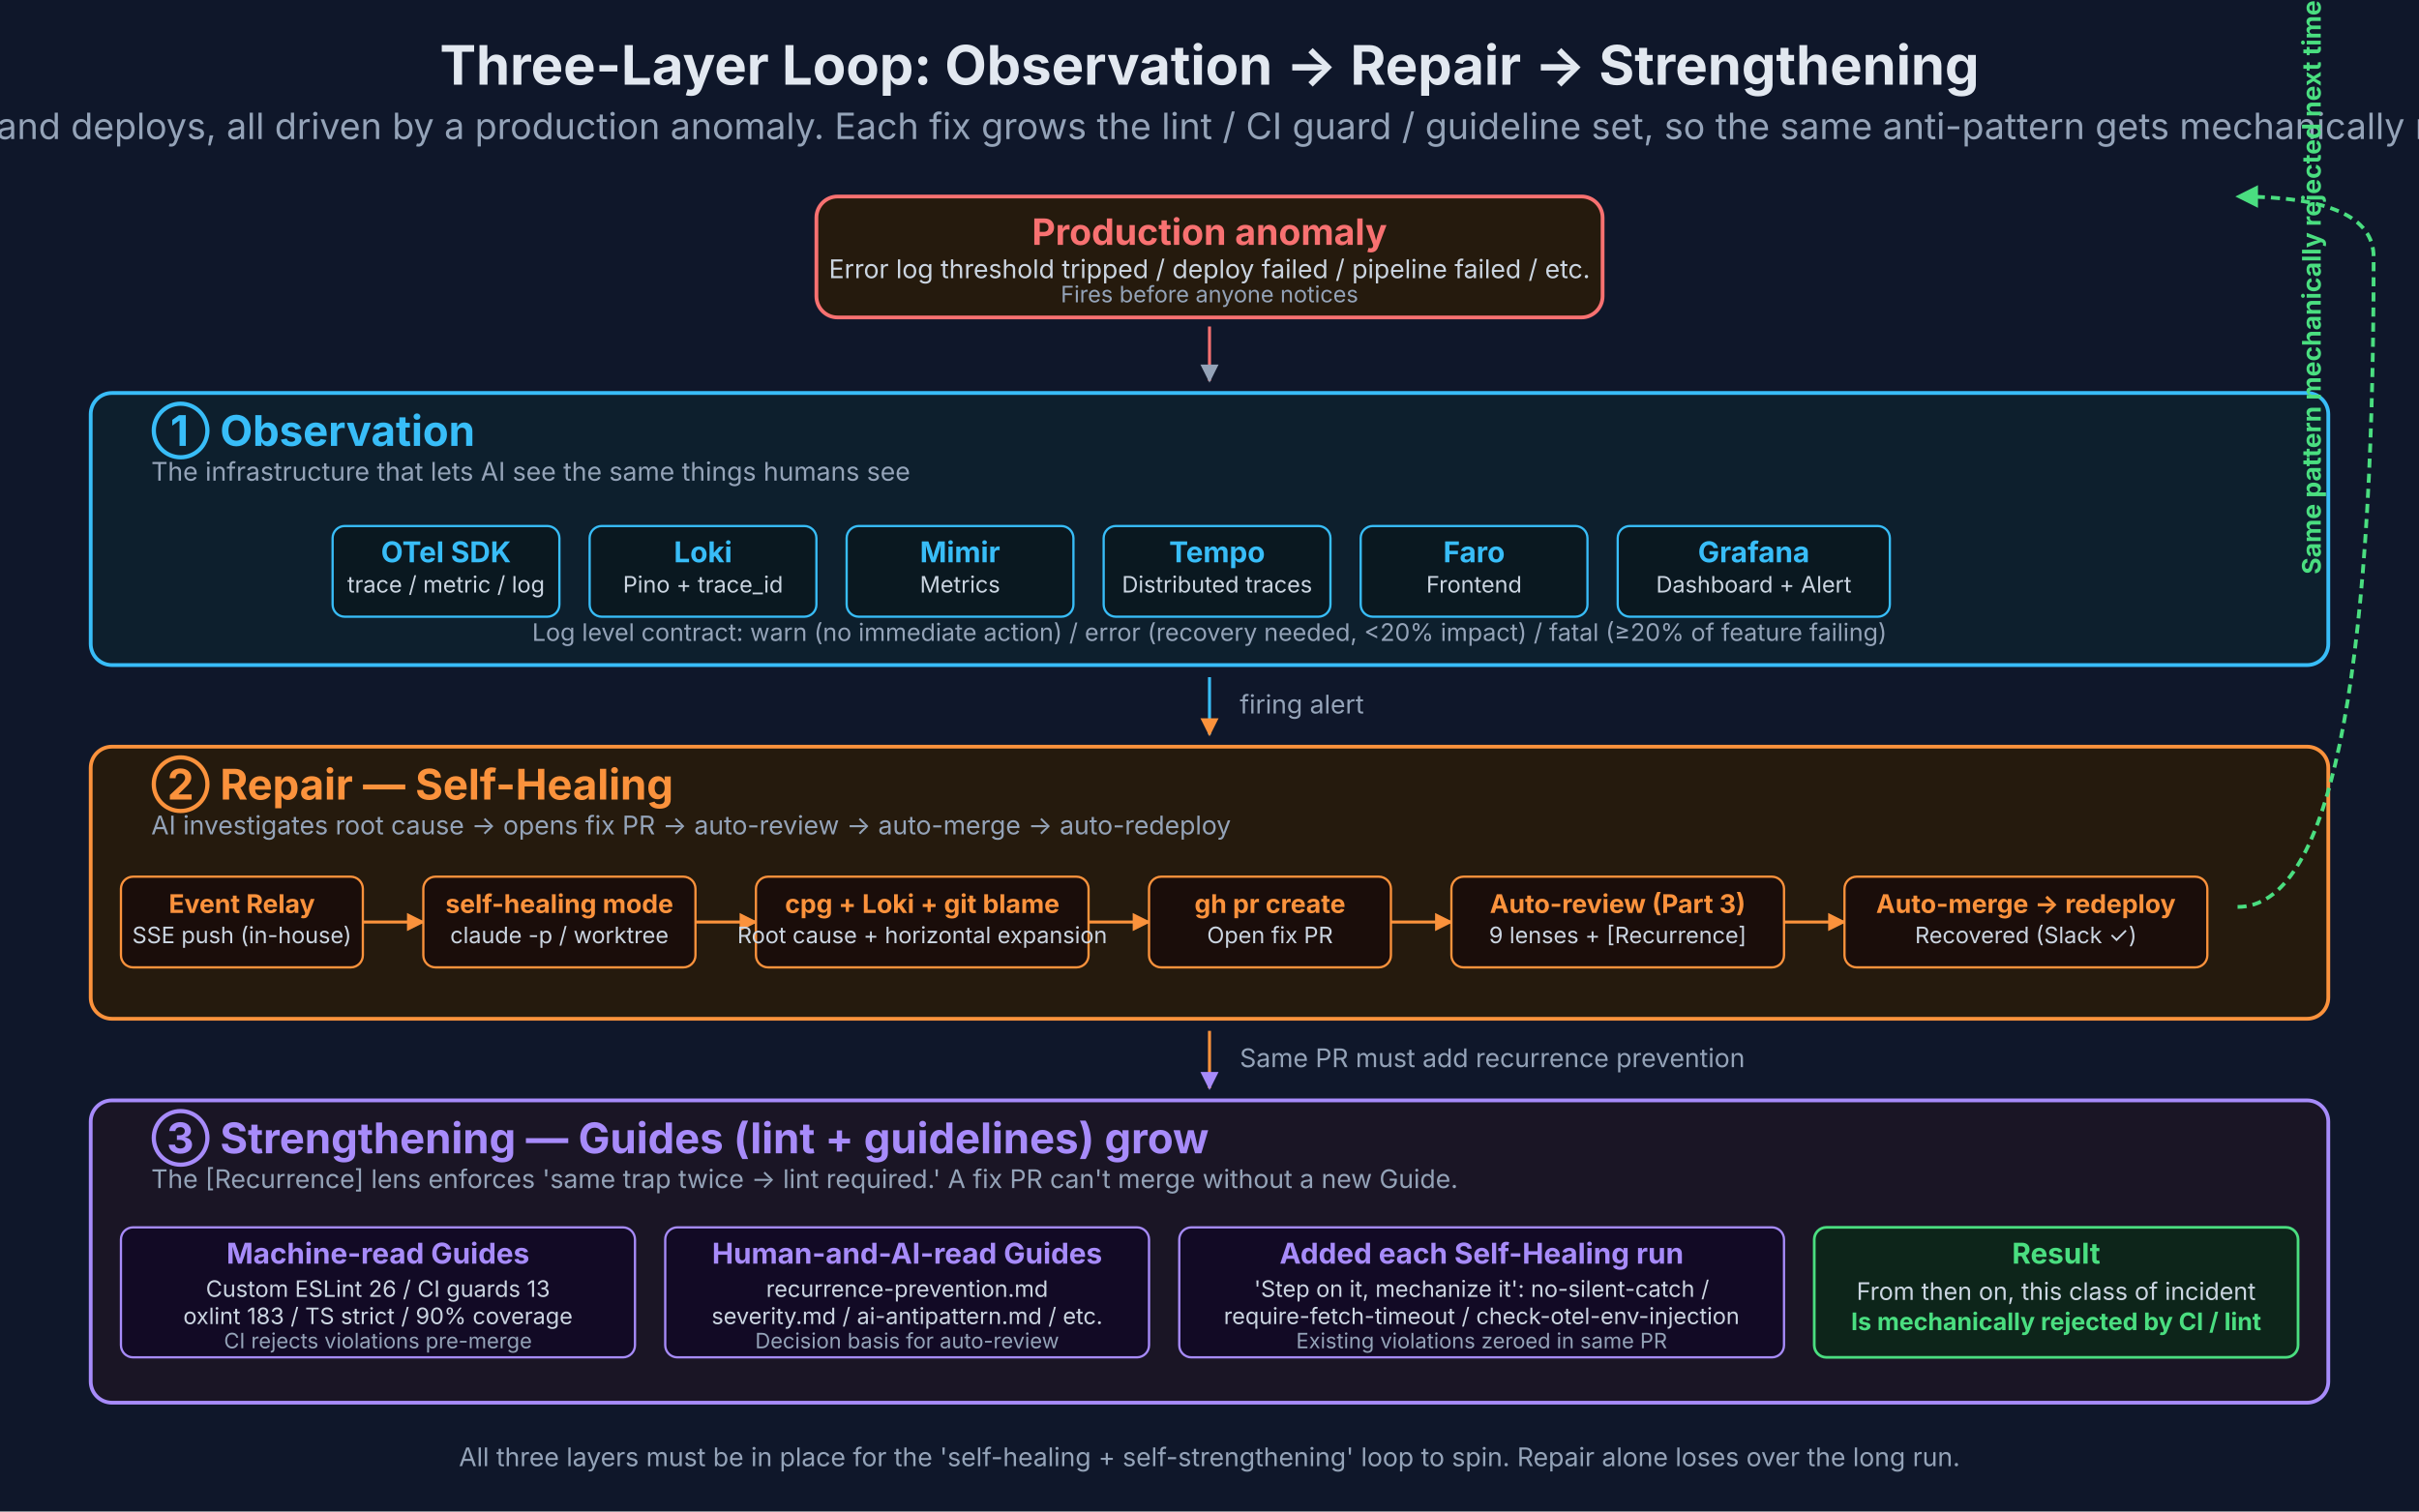
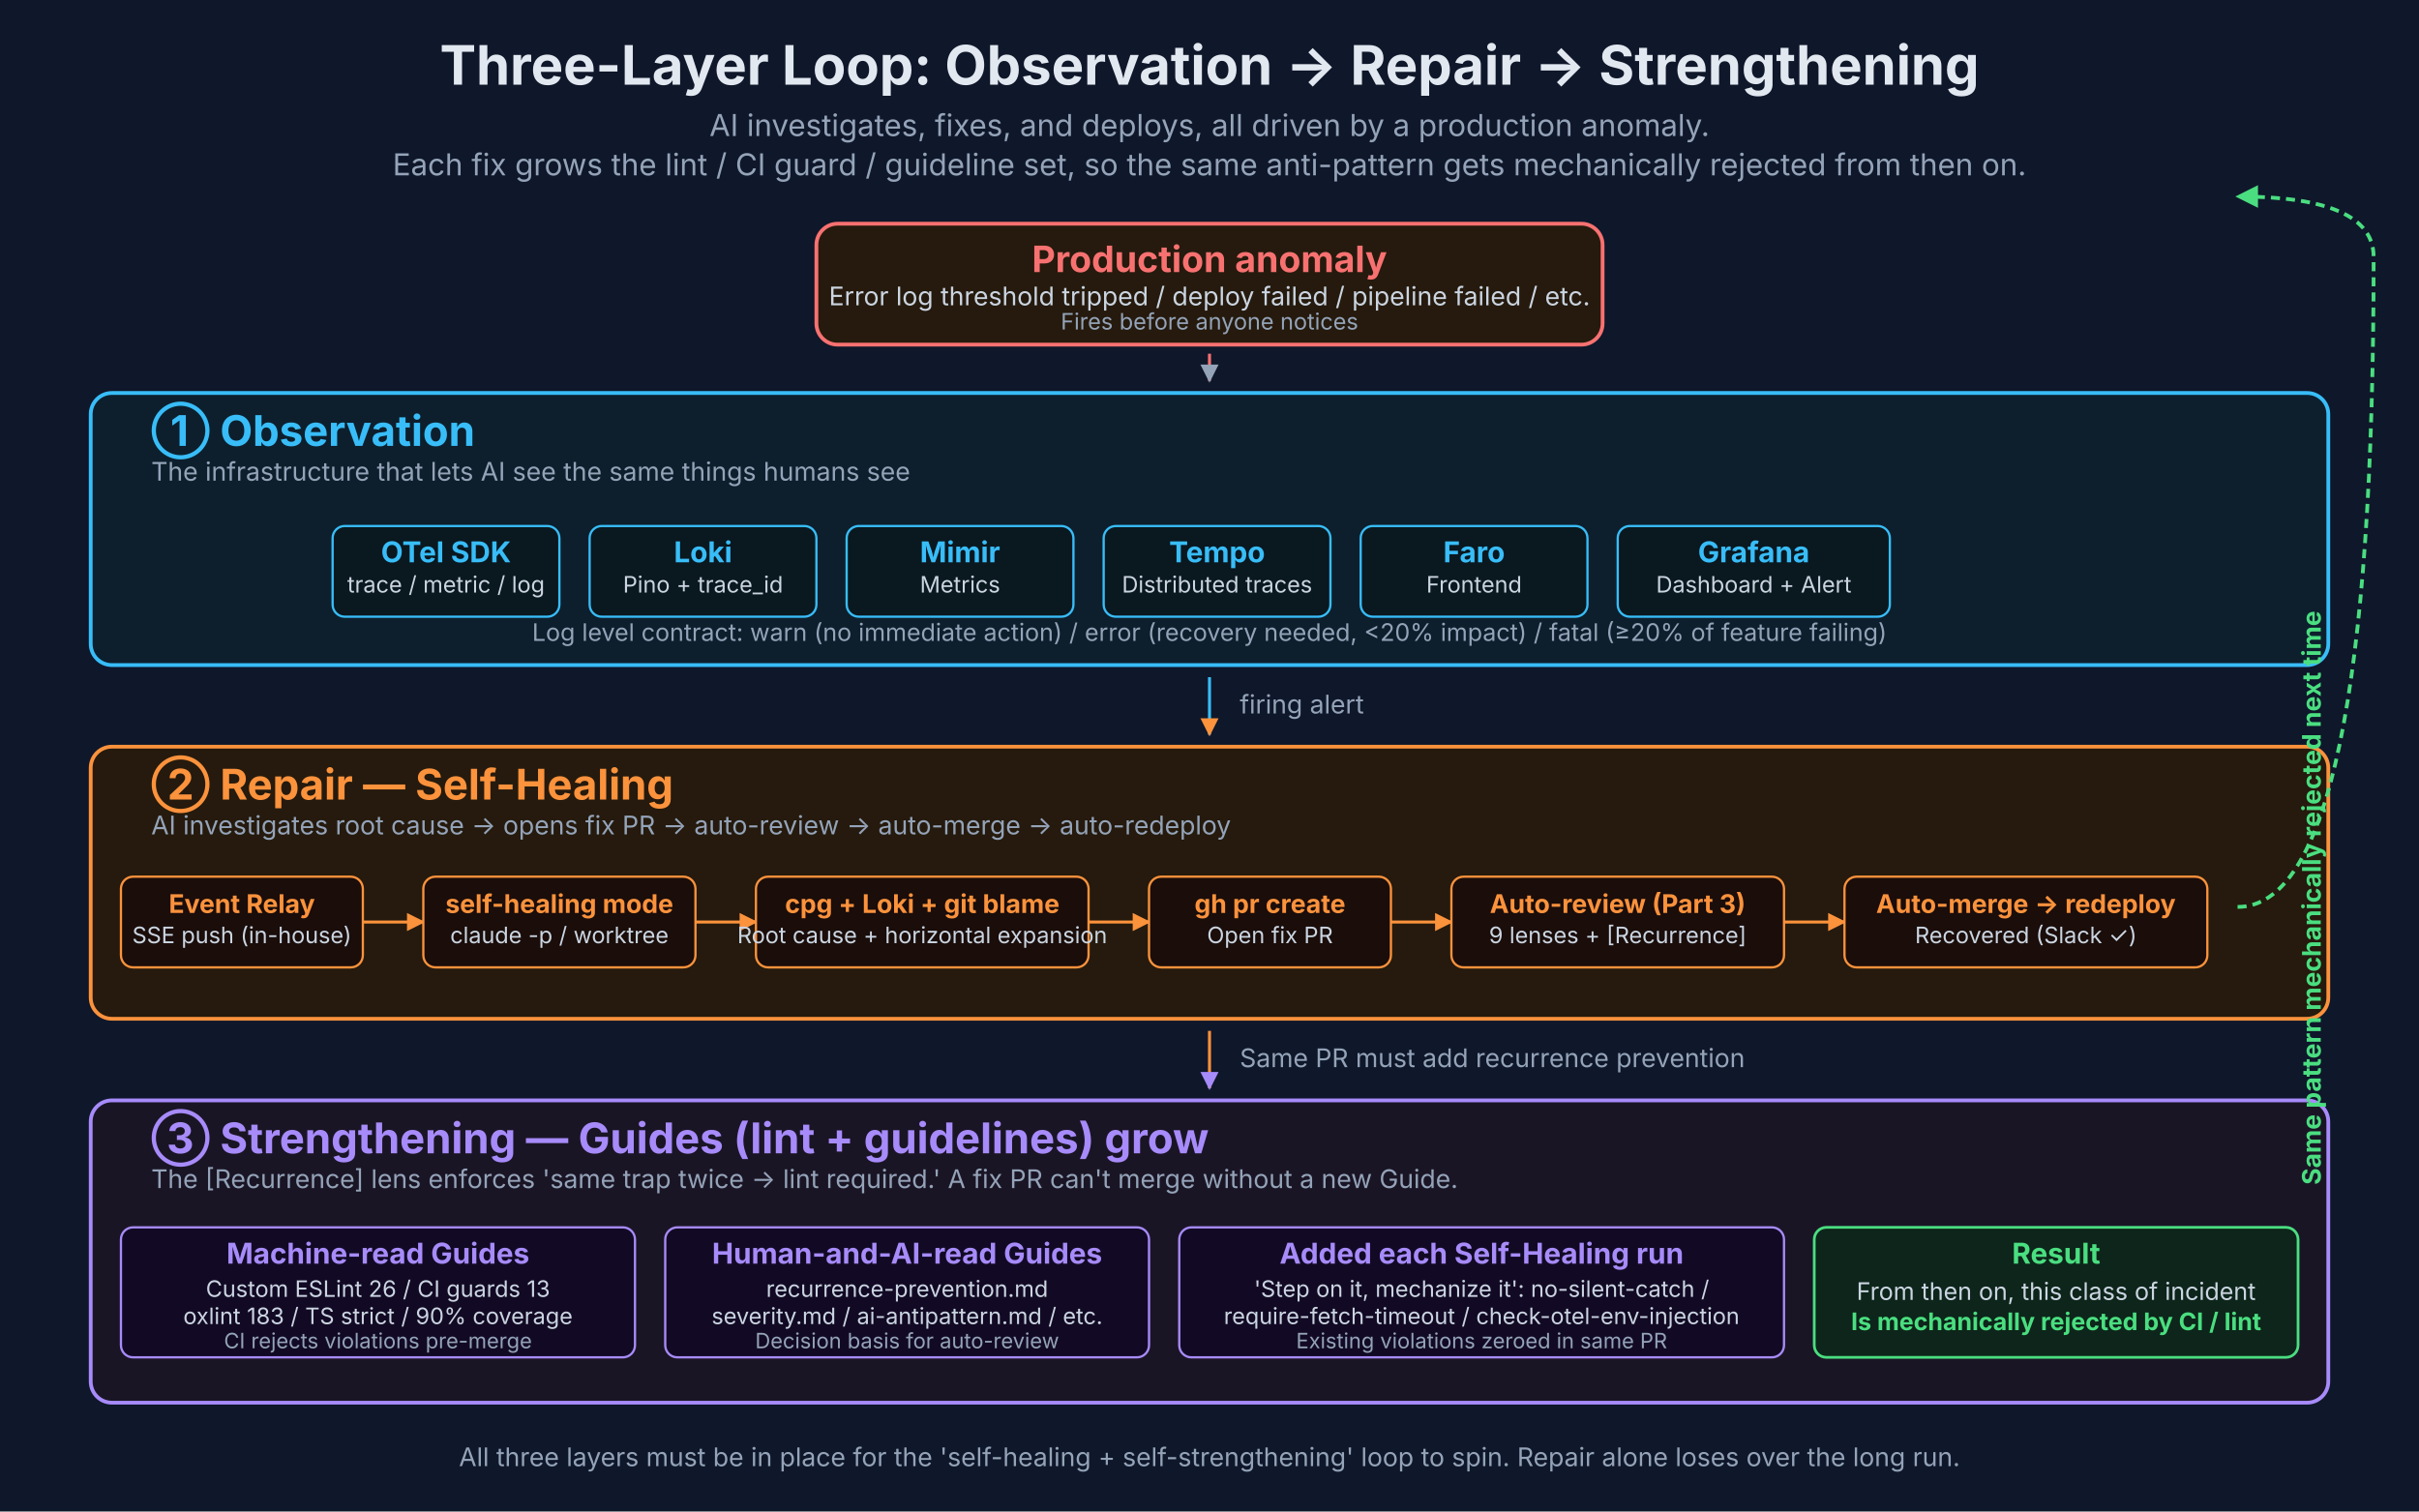
<svg xmlns="http://www.w3.org/2000/svg" width="1600" height="1000" viewBox="0 0 1600 1000">
  <rect width="1600" height="1000" fill="#0f172a" />
  <defs>
    <marker id="a-94a3b8" viewBox="0 0 10 10" refX="9" refY="5" markerWidth="6" markerHeight="6" orient="auto-start-reverse">
      <path d="M 0 0 L 10 5 L 0 10 z" fill="#94a3b8" />
    </marker>
    <marker id="a-4ade80" viewBox="0 0 10 10" refX="9" refY="5" markerWidth="6" markerHeight="6" orient="auto-start-reverse">
      <path d="M 0 0 L 10 5 L 0 10 z" fill="#4ade80" />
    </marker>
    <marker id="a-38bdf8" viewBox="0 0 10 10" refX="9" refY="5" markerWidth="6" markerHeight="6" orient="auto-start-reverse">
      <path d="M 0 0 L 10 5 L 0 10 z" fill="#38bdf8" />
    </marker>
    <marker id="a-fb923c" viewBox="0 0 10 10" refX="9" refY="5" markerWidth="6" markerHeight="6" orient="auto-start-reverse">
      <path d="M 0 0 L 10 5 L 0 10 z" fill="#fb923c" />
    </marker>
    <marker id="a-a78bfa" viewBox="0 0 10 10" refX="9" refY="5" markerWidth="6" markerHeight="6" orient="auto-start-reverse">
      <path d="M 0 0 L 10 5 L 0 10 z" fill="#a78bfa" />
    </marker>
  </defs>
  <text x="800" y="56" font-size="36" fill="#e2e8f0" text-anchor="middle" font-weight="bold" font-family="Inter, Noto Sans, system-ui, sans-serif">Three-Layer Loop: Observation → Repair → Strengthening</text>
-   <text x="800" y="92" font-size="24" fill="#94a3b8" text-anchor="middle" font-family="Inter, Noto Sans, system-ui, sans-serif">AI investigates, fixes, and deploys, all driven by a production anomaly. Each fix grows the lint / CI guard / guideline set, so the same anti-pattern gets mechanically rejected from then on.</text>
+   <text x="800" y="90" font-size="20" fill="#94a3b8" text-anchor="middle" font-family="Inter, Noto Sans, system-ui, sans-serif">AI investigates, fixes, and deploys, all driven by a production anomaly.</text>
+   <text x="800" y="116" font-size="20" fill="#94a3b8" text-anchor="middle" font-family="Inter, Noto Sans, system-ui, sans-serif">Each fix grows the lint / CI guard / guideline set, so the same anti-pattern gets mechanically rejected from then on.</text>
  <g font-family="Inter, Noto Sans, system-ui, sans-serif">
-     <rect x="540" y="130" width="520" height="80" rx="14" fill="#251a0d" stroke="#f87171" stroke-width="2.5" />
-     <text x="800" y="162" font-size="24" fill="#f87171" text-anchor="middle" font-weight="bold">Production anomaly</text>
-     <text x="800" y="184" font-size="17" fill="#cbd5e1" text-anchor="middle">Error log threshold tripped / deploy failed / pipeline failed / etc.</text>
-     <text x="800" y="200" font-size="15" fill="#94a3b8" text-anchor="middle">Fires before anyone notices</text>
+     <rect x="540" y="148" width="520" height="80" rx="14" fill="#251a0d" stroke="#f87171" stroke-width="2.5" />
+     <text x="800" y="180" font-size="24" fill="#f87171" text-anchor="middle" font-weight="bold">Production anomaly</text>
+     <text x="800" y="202" font-size="17" fill="#cbd5e1" text-anchor="middle">Error log threshold tripped / deploy failed / pipeline failed / etc.</text>
+     <text x="800" y="218" font-size="15" fill="#94a3b8" text-anchor="middle">Fires before anyone notices</text>
  </g>
-   <line x1="800" y1="216" x2="800" y2="252" stroke="#f87171" stroke-width="2" marker-end="url(#a-94a3b8)" />
+   <line x1="800" y1="234" x2="800" y2="252" stroke="#f87171" stroke-width="2" marker-end="url(#a-94a3b8)" />
  <g font-family="Inter, Noto Sans, system-ui, sans-serif">
    <rect x="60" y="260" width="1480" height="180" rx="14" fill="#0d1f2d" stroke="#38bdf8" stroke-width="2.5" />
    <text x="100" y="295" font-size="28" fill="#38bdf8" font-weight="bold">① Observation</text>
    <text x="100" y="318" font-size="17" fill="#94a3b8">The infrastructure that lets AI see the same things humans see</text>
    <g transform="translate(0, 348)">
      <rect x="220" y="0" width="150" height="60" rx="8" fill="#0a1820" stroke="#38bdf8" stroke-width="1.5" />
      <text x="295" y="24" font-size="19" fill="#38bdf8" text-anchor="middle" font-weight="bold">OTel SDK</text>
      <text x="295" y="44" font-size="15" fill="#cbd5e1" text-anchor="middle">trace / metric / log</text>
      <rect x="390" y="0" width="150" height="60" rx="8" fill="#0a1820" stroke="#38bdf8" stroke-width="1.5" />
      <text x="465" y="24" font-size="19" fill="#38bdf8" text-anchor="middle" font-weight="bold">Loki</text>
      <text x="465" y="44" font-size="15" fill="#cbd5e1" text-anchor="middle">Pino + trace_id</text>
      <rect x="560" y="0" width="150" height="60" rx="8" fill="#0a1820" stroke="#38bdf8" stroke-width="1.5" />
      <text x="635" y="24" font-size="19" fill="#38bdf8" text-anchor="middle" font-weight="bold">Mimir</text>
      <text x="635" y="44" font-size="15" fill="#cbd5e1" text-anchor="middle">Metrics</text>
      <rect x="730" y="0" width="150" height="60" rx="8" fill="#0a1820" stroke="#38bdf8" stroke-width="1.5" />
      <text x="805" y="24" font-size="19" fill="#38bdf8" text-anchor="middle" font-weight="bold">Tempo</text>
      <text x="805" y="44" font-size="15" fill="#cbd5e1" text-anchor="middle">Distributed traces</text>
      <rect x="900" y="0" width="150" height="60" rx="8" fill="#0a1820" stroke="#38bdf8" stroke-width="1.5" />
      <text x="975" y="24" font-size="19" fill="#38bdf8" text-anchor="middle" font-weight="bold">Faro</text>
      <text x="975" y="44" font-size="15" fill="#cbd5e1" text-anchor="middle">Frontend</text>
      <rect x="1070" y="0" width="180" height="60" rx="8" fill="#0a1820" stroke="#38bdf8" stroke-width="1.5" />
      <text x="1160" y="24" font-size="19" fill="#38bdf8" text-anchor="middle" font-weight="bold">Grafana</text>
      <text x="1160" y="44" font-size="15" fill="#cbd5e1" text-anchor="middle">Dashboard + Alert</text>
    </g>
    <text x="800" y="424" font-size="16" fill="#94a3b8" text-anchor="middle">Log level contract: warn (no immediate action) / error (recovery needed, &lt;20% impact) / fatal (≥20% of feature failing)</text>
  </g>
  <line x1="800" y1="448" x2="800" y2="486" stroke="#38bdf8" stroke-width="2" marker-end="url(#a-fb923c)" />
  <text x="820" y="472" font-size="17" fill="#94a3b8" font-family="Inter, Noto Sans, system-ui, sans-serif">firing alert</text>
  <g font-family="Inter, Noto Sans, system-ui, sans-serif">
    <rect x="60" y="494" width="1480" height="180" rx="14" fill="#251a0d" stroke="#fb923c" stroke-width="2.5" />
    <text x="100" y="529" font-size="28" fill="#fb923c" font-weight="bold">② Repair — Self-Healing</text>
    <text x="100" y="552" font-size="17" fill="#94a3b8">AI investigates root cause → opens fix PR → auto-review → auto-merge → auto-redeploy</text>
    <g transform="translate(0, 580)">
      <rect x="80" y="0" width="160" height="60" rx="8" fill="#1a0d0a" stroke="#fb923c" stroke-width="1.5" />
      <text x="160" y="24" font-size="17" fill="#fb923c" text-anchor="middle" font-weight="bold">Event Relay</text>
      <text x="160" y="44" font-size="15" fill="#cbd5e1" text-anchor="middle">SSE push (in-house)</text>
      <line x1="240" y1="30" x2="280" y2="30" stroke="#fb923c" stroke-width="2" marker-end="url(#a-fb923c)" />
      <rect x="280" y="0" width="180" height="60" rx="8" fill="#1a0d0a" stroke="#fb923c" stroke-width="1.5" />
      <text x="370" y="24" font-size="17" fill="#fb923c" text-anchor="middle" font-weight="bold">self-healing mode</text>
      <text x="370" y="44" font-size="15" fill="#cbd5e1" text-anchor="middle">claude -p / worktree</text>
      <line x1="460" y1="30" x2="500" y2="30" stroke="#fb923c" stroke-width="2" marker-end="url(#a-fb923c)" />
      <rect x="500" y="0" width="220" height="60" rx="8" fill="#1a0d0a" stroke="#fb923c" stroke-width="1.5" />
      <text x="610" y="24" font-size="17" fill="#fb923c" text-anchor="middle" font-weight="bold">cpg + Loki + git blame</text>
      <text x="610" y="44" font-size="15" fill="#cbd5e1" text-anchor="middle">Root cause + horizontal expansion</text>
      <line x1="720" y1="30" x2="760" y2="30" stroke="#fb923c" stroke-width="2" marker-end="url(#a-fb923c)" />
      <rect x="760" y="0" width="160" height="60" rx="8" fill="#1a0d0a" stroke="#fb923c" stroke-width="1.5" />
      <text x="840" y="24" font-size="17" fill="#fb923c" text-anchor="middle" font-weight="bold">gh pr create</text>
      <text x="840" y="44" font-size="15" fill="#cbd5e1" text-anchor="middle">Open fix PR</text>
      <line x1="920" y1="30" x2="960" y2="30" stroke="#fb923c" stroke-width="2" marker-end="url(#a-fb923c)" />
      <rect x="960" y="0" width="220" height="60" rx="8" fill="#1a0d0a" stroke="#fb923c" stroke-width="1.5" />
      <text x="1070" y="24" font-size="17" fill="#fb923c" text-anchor="middle" font-weight="bold">Auto-review (Part 3)</text>
      <text x="1070" y="44" font-size="15" fill="#cbd5e1" text-anchor="middle">9 lenses + [Recurrence]</text>
      <line x1="1180" y1="30" x2="1220" y2="30" stroke="#fb923c" stroke-width="2" marker-end="url(#a-fb923c)" />
      <rect x="1220" y="0" width="240" height="60" rx="8" fill="#1a0d0a" stroke="#fb923c" stroke-width="1.5" />
      <text x="1340" y="24" font-size="17" fill="#fb923c" text-anchor="middle" font-weight="bold">Auto-merge → redeploy</text>
      <text x="1340" y="44" font-size="15" fill="#cbd5e1" text-anchor="middle">Recovered (Slack ✓)</text>
    </g>
  </g>
  <line x1="800" y1="682" x2="800" y2="720" stroke="#fb923c" stroke-width="2" marker-end="url(#a-a78bfa)" />
  <text x="820" y="706" font-size="17" fill="#94a3b8" font-family="Inter, Noto Sans, system-ui, sans-serif">Same PR must add recurrence prevention</text>
  <g font-family="Inter, Noto Sans, system-ui, sans-serif">
    <rect x="60" y="728" width="1480" height="200" rx="14" fill="#1a1525" stroke="#a78bfa" stroke-width="2.5" />
    <text x="100" y="763" font-size="28" fill="#a78bfa" font-weight="bold">③ Strengthening — Guides (lint + guidelines) grow</text>
    <text x="100" y="786" font-size="17" fill="#94a3b8">The [Recurrence] lens enforces 'same trap twice → lint required.' A fix PR can't merge without a new Guide.</text>
    <g transform="translate(0, 812)">
      <rect x="80" y="0" width="340" height="86" rx="8" fill="#120a25" stroke="#a78bfa" stroke-width="1.5" />
      <text x="250" y="24" font-size="19" fill="#a78bfa" text-anchor="middle" font-weight="bold">Machine-read Guides</text>
      <text x="250" y="46" font-size="15" fill="#cbd5e1" text-anchor="middle">Custom ESLint 26 / CI guards 13</text>
      <text x="250" y="64" font-size="15" fill="#cbd5e1" text-anchor="middle">oxlint 183 / TS strict / 90% coverage</text>
      <text x="250" y="80" font-size="14" fill="#94a3b8" text-anchor="middle">CI rejects violations pre-merge</text>
      <rect x="440" y="0" width="320" height="86" rx="8" fill="#120a25" stroke="#a78bfa" stroke-width="1.5" />
      <text x="600" y="24" font-size="19" fill="#a78bfa" text-anchor="middle" font-weight="bold">Human-and-AI-read Guides</text>
      <text x="600" y="46" font-size="15" fill="#cbd5e1" text-anchor="middle">recurrence-prevention.md</text>
      <text x="600" y="64" font-size="15" fill="#cbd5e1" text-anchor="middle">severity.md / ai-antipattern.md / etc.</text>
      <text x="600" y="80" font-size="14" fill="#94a3b8" text-anchor="middle">Decision basis for auto-review</text>
      <rect x="780" y="0" width="400" height="86" rx="8" fill="#120a25" stroke="#a78bfa" stroke-width="1.5" />
      <text x="980" y="24" font-size="19" fill="#a78bfa" text-anchor="middle" font-weight="bold">Added each Self-Healing run</text>
      <text x="980" y="46" font-size="15" fill="#cbd5e1" text-anchor="middle">'Step on it, mechanize it': no-silent-catch /</text>
      <text x="980" y="64" font-size="15" fill="#cbd5e1" text-anchor="middle">require-fetch-timeout / check-otel-env-injection</text>
      <text x="980" y="80" font-size="14" fill="#94a3b8" text-anchor="middle">Existing violations zeroed in same PR</text>
      <rect x="1200" y="0" width="320" height="86" rx="8" fill="#0d251a" stroke="#4ade80" stroke-width="1.8" />
      <text x="1360" y="24" font-size="19" fill="#4ade80" text-anchor="middle" font-weight="bold">Result</text>
      <text x="1360" y="48" font-size="16" fill="#cbd5e1" text-anchor="middle">From then on, this class of incident</text>
      <text x="1360" y="68" font-size="16" fill="#cbd5e1" text-anchor="middle">
        <tspan font-weight="bold" fill="#4ade80">Is mechanically rejected by CI / lint</tspan>
      </text>
    </g>
  </g>
  <path d="M 1480 600 Q 1570 600 1570 170 Q 1570 130 1480 130" fill="none" stroke="#4ade80" stroke-width="2.5" stroke-dasharray="6,4" marker-end="url(#a-4ade80)" />
-   <text x="1535" y="380" font-size="17" fill="#4ade80" font-family="Inter, Noto Sans, system-ui, sans-serif" font-weight="bold" transform="rotate(-90, 1535, 380)">Same pattern mechanically rejected next time</text>
+   <text x="1535" y="594" font-size="17" fill="#4ade80" font-family="Inter, Noto Sans, system-ui, sans-serif" font-weight="bold" text-anchor="middle" transform="rotate(-90, 1535, 594)">Same pattern mechanically rejected next time</text>
  <text x="800" y="970" font-size="17" fill="#94a3b8" text-anchor="middle" font-family="Inter, Noto Sans, system-ui, sans-serif">All three layers must be in place for the 'self-healing + self-strengthening' loop to spin. Repair alone loses over the long run.</text>
</svg>
